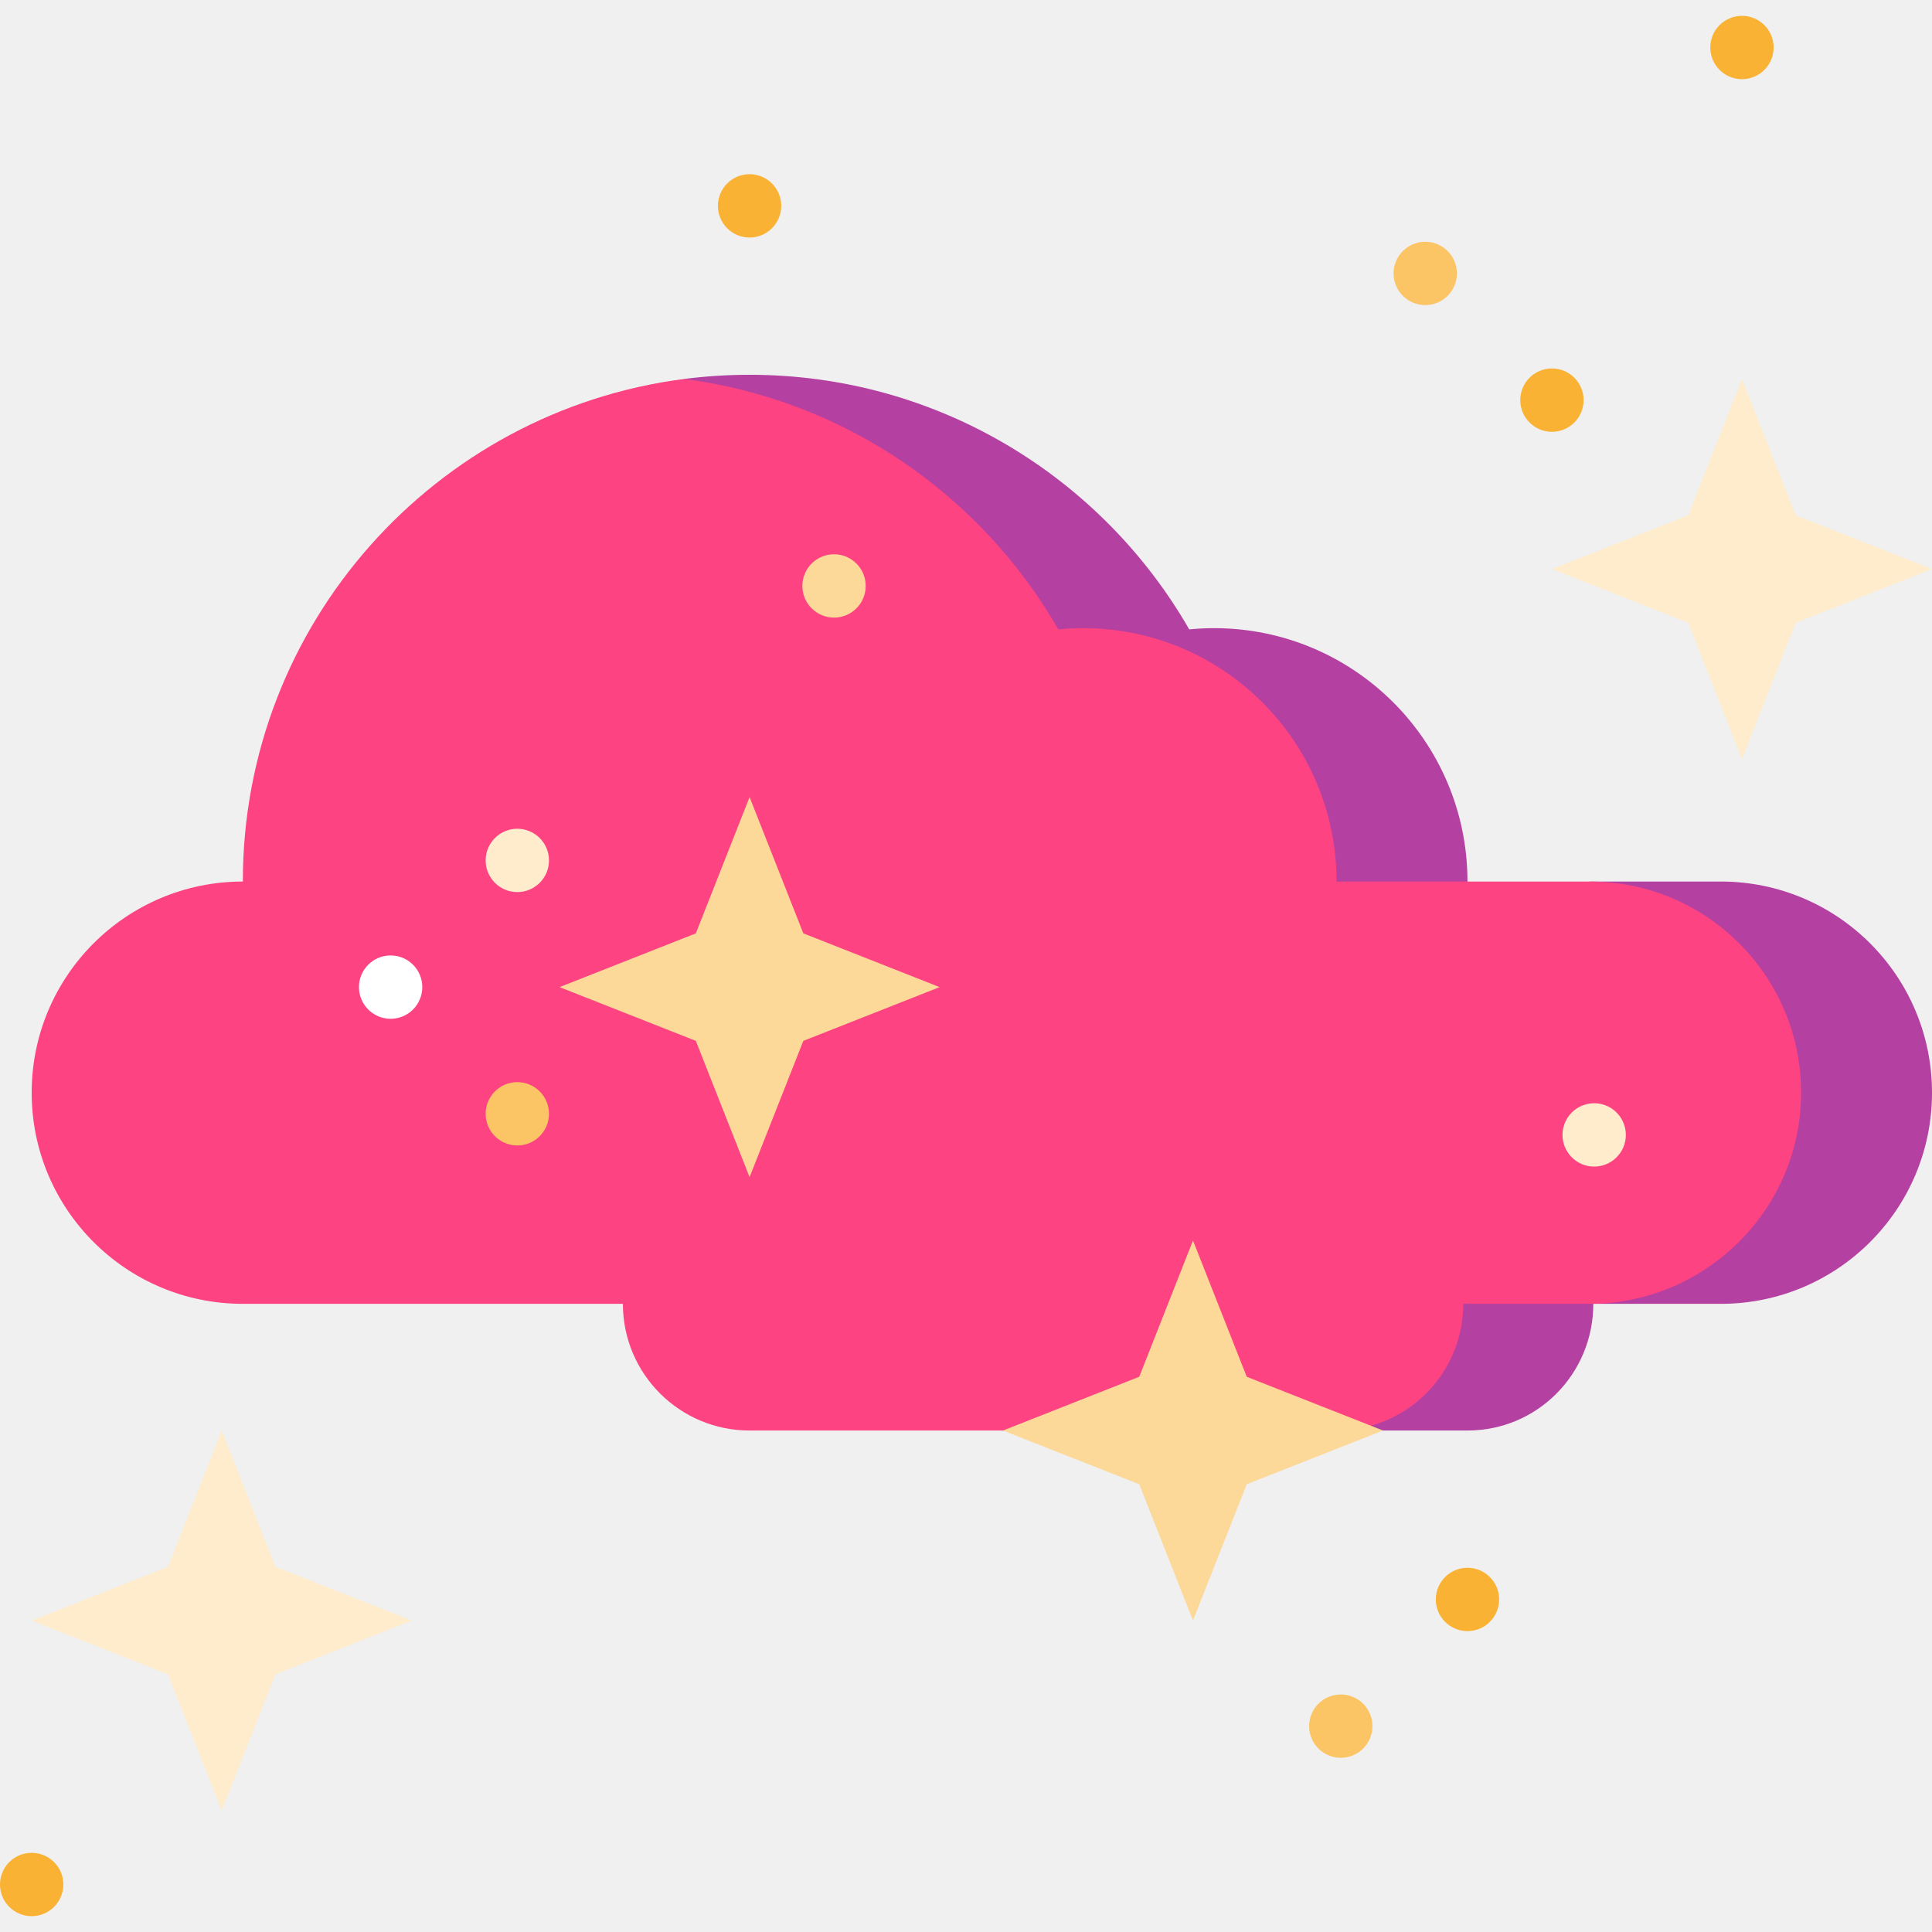
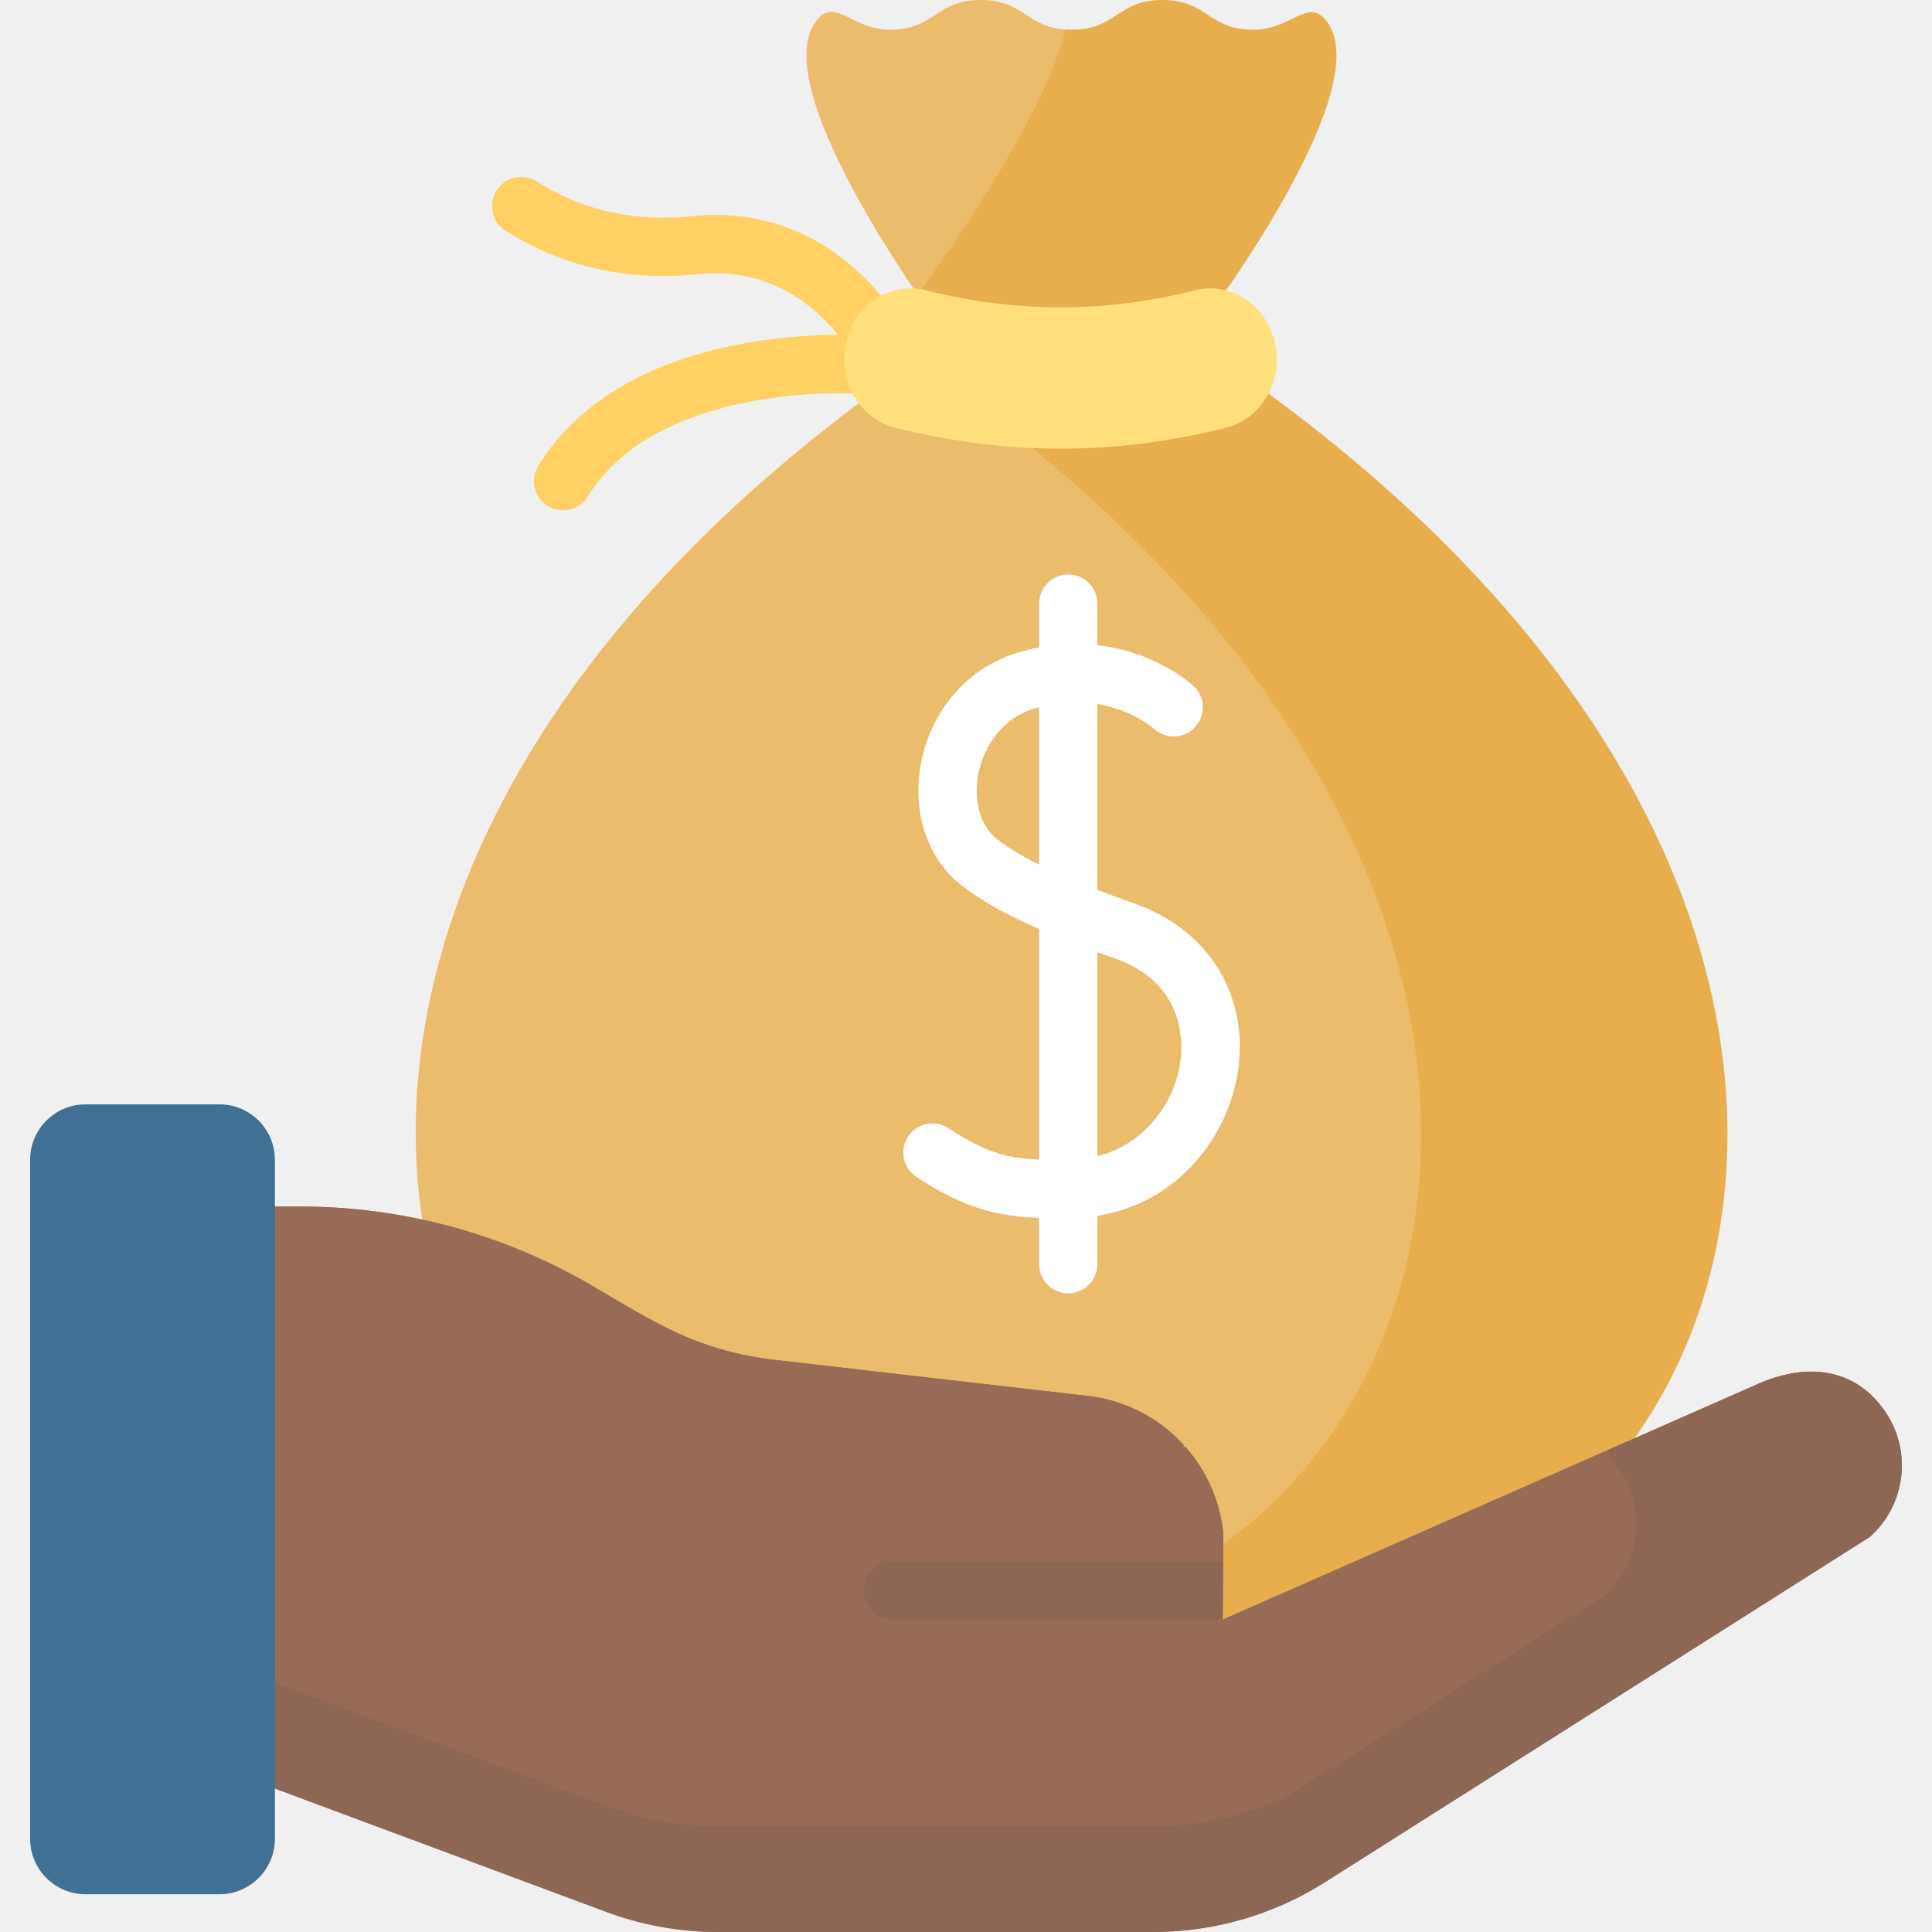
- <svg xmlns="http://www.w3.org/2000/svg" version="1.1" id="Layer_1" x="0px" y="0px" viewBox="0 0 512 512" style="enable-background:new 0 0 512 512;" xml:space="preserve">
+ <svg xmlns="http://www.w3.org/2000/svg" version="1.1" width="512" height="512" x="0" y="0" viewBox="0 0 512 512" style="enable-background:new 0 0 512 512" xml:space="preserve" class="">
  <g>
-     <path style="fill:#B440A1;" d="M388.896,233.617c0-37.088-30.06-67.148-67.148-67.148c-2.227,0-4.421,0.112-6.592,0.325   c-23.166-40.322-66.666-67.472-116.512-67.472c-5.887,0-11.684,0.38-17.358,1.108l172.916,278.674h34.693   c18.544,0,33.35-15.03,33.35-33.574L388.896,233.617z" />
-     <path style="fill:#B440A1;" d="M456.044,233.617h-34.693l0.895,111.913h33.798c30.899,0,55.956-25.057,55.956-55.956   S486.943,233.617,456.044,233.617z" />
+     <g>
+       <g>
+         <g>
+           <g>
+             <g>
+               <path d="m230.094 94.206c-2.373 0-4.714-1.089-6.229-3.148-7.026-9.546-19.528-20.497-39.201-18.396-23.161 2.467-40.361-4.904-50.713-11.521-3.595-2.298-4.646-7.075-2.349-10.67 2.297-3.596 7.076-4.646 10.67-2.349 8.269 5.284 22.052 11.171 40.756 9.175 28.388-3.014 45.567 14.118 53.282 24.603 2.529 3.436 1.793 8.273-1.644 10.802-1.379 1.014-2.982 1.504-4.572 1.504z" fill="#ffd064" data-original="#ffd064" style="" class="" />
+             </g>
+             <g>
+               <path d="m149.207 135.233c-1.379 0-2.773-.368-4.035-1.143-3.637-2.232-4.774-6.989-2.542-10.626 9.903-16.133 28.051-27.221 52.483-32.065 17.814-3.531 32.761-2.564 33.387-2.52 4.257.292 7.471 3.979 7.179 8.236-.292 4.254-3.988 7.444-8.227 7.18-.536-.036-52.996-3.146-71.654 27.252-1.458 2.377-3.995 3.686-6.591 3.686z" fill="#ffd064" data-original="#ffd064" style="" class="" />
+             </g>
+           </g>
+           <g>
+             <g>
+               <path d="m265.662 431.277c126.881 0 197.039-186.11-3.326-329.853-4.984-3.576-7.944-9.333-7.877-15.467.055-5.069 1.661-9.99 4.568-14.143 9.38-13.395 22.882-36.309 30.979-54.765 1.939-4.42-.836-9.174-6.023-9.174-12.035.001-12.035-7.875-24.07-7.875s-12.035 7.876-24.071 7.876c-10.256 0-14.464-8.824-19.45-2.406-14.542 18.716 35.266 84.533 35.266 84.533-219.974 144.61-149.047 341.275-19.171 341.275h33.175z" fill="#eabc6b" data-original="#eabc6b" style="" class="" />
+               <g>
+                 <path d="m315.54 90.002s50.547-65.604 36.012-84.423c-4.954-6.414-9.178 2.297-19.423 2.297-12.037-.001-12.037-7.876-24.074-7.876-12.036 0-12.036 7.875-24.072 7.875-.593 0-1.134-.033-1.671-.07-4.836 20.73-26.629 53.025-39.1 70.317 4.911 7.207 8.447 11.879 8.447 11.879-2.934 1.929-5.806 3.869-8.637 5.816 210.171 144.459 139.847 335.459 11.31 335.459h81.158c130.269.001 200.757-196.183-19.95-341.274z" fill="#e8ae4d" data-original="#e8ae4d" style="" />
+               </g>
+               <g>
+                 <path d="m324.939 113.336c-29.371 7.418-58.388 7.418-87.764 0-10.224-2.582-16.02-14.079-12.341-24.53.041-.117.082-.234.123-.351 3.085-8.762 11.834-13.679 20.409-11.526 24.05 6.038 47.324 6.04 71.381 0 8.575-2.153 17.324 2.764 20.409 11.526.041.117.082.234.123.351 3.68 10.451-2.116 21.948-12.34 24.53z" fill="#ffe07d" data-original="#ffe07d" style="" class="" />
+               </g>
+             </g>
+           </g>
+         </g>
+         <g>
+           <g>
+             <g>
+               <g>
+                 <g>
+                   <g>
+                     <g>
+                       <g>
+                         <g>
+                           <g>
+                             <g>
+                               <g>
+                                 <g>
+                                   <path d="m48.777 465.019 111.856 41.634c9.5 3.536 19.555 5.347 29.692 5.347h115.276c16.132 0 31.932-4.584 45.559-13.219l144.337-91.46c9.523-8.456 11.288-22.666 4.124-33.195-7.839-11.52-20.806-13.522-35.075-6.775l-140.526 61.874.166-22.799c-1.861-18.714-16.27-33.733-34.89-36.367l-85.576-9.853c-19.741-2.793-29.605-9.409-46.815-19.476-23.495-13.744-50.225-20.988-77.445-20.988h-30.683z" fill="#986b57" data-original="#ffddce" style="" class="" />
+                                 </g>
+                                 <path d="m153.84 484.469c9.987 3.717 20.558 5.621 31.214 5.621h121.186c12.902 0 25.598-2.796 37.243-8.127l84.739-53.696c7.873-4.989 12.871-13.673 12.615-22.99-.136-4.941-1.646-9.887-4.605-14.235 0 0-2.58-4.421-5.231-8.921l-106.981 47.104.166-22.799c-1.861-18.714-16.27-33.733-34.89-36.367l-85.576-9.853c-19.741-2.793-29.605-9.409-46.815-19.476-23.495-13.744-50.225-20.988-77.445-20.988h-30.683v125.621z" fill="#986b57" data-original="#ffddce" style="" class="" />
+                                 <path d="m499.62 374.126c-7.839-11.52-20.806-13.522-35.075-6.775l-38.653 17.019c1.872 2.963 3.361 5.328 3.361 5.328 7.164 10.529 5.399 24.739-4.124 33.195l-84.103 53.292c-11.077 5.071-23.154 7.731-35.427 7.731h-115.274c-10.137 0-20.192-1.811-29.692-5.347l-111.856-41.635v28.084l111.856 41.635c9.5 3.536 19.555 5.347 29.692 5.347h94.182 21.095c16.132 0 31.932-4.584 45.559-13.219l144.337-91.46c9.521-8.456 11.287-22.667 4.122-33.195z" fill="#8e6654" data-original="#ffcbbe" style="" class="" />
+                                 <g>
+                                   <path d="m313.694 382.938-.004.55.363-.16c-.118-.132-.24-.259-.359-.39z" fill="#f5dbcc" data-original="#f5dbcc" style="" class="" />
+                                 </g>
+                                 <g>
+                                   <g>
+                                     <g>
+                                       <path d="m324.019 429.211h-87.379c-4.267 0-7.726-3.458-7.726-7.726s3.458-7.726 7.726-7.726h87.492z" fill="#8e6654" data-original="#ffcbbe" style="" class="" />
+                                     </g>
+                                   </g>
+                                 </g>
+                               </g>
+                             </g>
+                             <path d="m72.846 487.299c0 8.116-6.579 14.695-14.695 14.695h-35.466c-8.116 0-14.695-6.579-14.695-14.695v-179.936c0-8.116 6.579-14.695 14.695-14.695h35.466c8.116 0 14.695 6.579 14.695 14.695z" fill="#407093" data-original="#407093" style="" class="" />
+                           </g>
+                         </g>
+                       </g>
+                     </g>
+                   </g>
+                 </g>
+               </g>
+             </g>
+           </g>
+         </g>
+       </g>
+       <path d="m300.616 239.427c-3.538-1.251-6.794-2.447-9.798-3.602v-49.26c9.138 1.515 14.624 6.242 15.026 6.599 3.139 2.854 7.995 2.644 10.875-.479 2.893-3.137 2.696-8.023-.441-10.917-.543-.503-10.005-9.027-25.461-10.807v-10.985c0-4.267-3.458-7.726-7.726-7.726s-7.726 3.458-7.726 7.726v11.611c-1.863.357-3.771.811-5.732 1.401-13.106 3.947-22.902 15.185-25.567 29.326-2.418 12.832 1.65 25.173 10.618 32.207 5.148 4.038 11.63 7.735 20.681 11.687v61.102c-8.941-.375-14.432-2.059-24.029-8.336-3.571-2.335-8.358-1.335-10.694 2.236-2.336 3.57-1.335 8.358 2.236 10.694 12.612 8.251 21.043 10.403 32.487 10.848v12.264c0 4.267 3.458 7.726 7.726 7.726s7.726-3.458 7.726-7.726v-12.807c21.688-3.519 34.344-21.074 37.096-37.45 3.442-20.461-7.275-38.254-27.297-45.332zm-36.396-17.065c-4.411-3.459-6.314-10.045-4.968-17.187 1.247-6.623 5.801-14.67 14.839-17.392.43-.13.853-.242 1.276-.355v41.733c-4.627-2.309-8.255-4.531-11.147-6.799zm48.457 59.833c-1.705 10.139-9.147 20.963-21.859 24.221v-54.094c1.503.55 3.039 1.105 4.647 1.673 19.227 6.796 18.035 23.303 17.212 28.2z" fill="#ffffff" data-original="#ffffff" style="" class="" />
+     </g>
  </g>
-   <path style="fill:#FA9647;" d="M422.246,345.53C421.877,345.552,422.615,345.53,422.246,345.53L422.246,345.53z" />
-   <path style="fill:#FE4382;" d="M477.307,289.574c0-30.899-25.057-55.956-55.956-55.956h-32.455h-34.693  c0-37.088-30.06-67.148-67.148-67.148c-2.227,0-4.421,0.112-6.592,0.325c-20.435-35.566-56.695-60.892-99.177-66.364  C115.315,108.947,64.35,165.34,64.35,233.617c-30.899,0-55.956,25.057-55.956,55.956S33.451,345.53,64.35,345.53h100.721  c0,18.544,15.03,33.574,33.574,33.574h155.558c18.544,0,33.574-15.03,33.574-33.574h34.469  C452.63,344.948,477.307,320.104,477.307,289.574z" />
-   <circle style="fill:#FCD999;" cx="221.027" cy="155.279" r="8.393" />
-   <circle style="fill:#FEECCC;" cx="422.47" cy="300.765" r="8.393" />
-   <circle style="fill:#FBC566;" cx="137.093" cy="295.169" r="8.393" />
-   <circle style="fill:#FEECCC;" cx="137.093" cy="228.022" r="8.393" />
-   <circle style="fill:#FFFFFF;" cx="103.519" cy="261.596" r="8.393" />
-   <circle style="fill:#F9B233;" cx="388.896" cy="423.869" r="8.393" />
-   <circle style="fill:#FBC566;" cx="355.322" cy="457.443" r="8.393" />
-   <g>
-     <circle style="fill:#F9B233;" cx="198.645" cy="54.557" r="8.393" />
-     <circle style="fill:#F9B233;" cx="8.393" cy="499.41" r="8.393" />
-     <circle style="fill:#F9B233;" cx="411.279" cy="106.037" r="8.393" />
-   </g>
-   <circle style="fill:#FBC566;" cx="377.705" cy="72.463" r="8.393" />
-   <circle style="fill:#F9B233;" cx="461.639" cy="12.59" r="8.393" />
-   <polygon style="fill:#FEECCC;" points="58.754,379.104 72.998,415.22 109.115,429.465 72.998,443.709 58.754,479.825 44.51,443.709   8.393,429.465 44.51,415.22 " />
-   <g>
-     <polygon style="fill:#FCD999;" points="316.153,328.743 330.397,364.86 366.514,379.104 330.397,393.348 316.153,429.465    301.909,393.348 265.792,379.104 301.909,364.86  " />
-     <polygon style="fill:#FCD999;" points="198.645,211.235 212.889,247.351 249.005,261.596 212.889,275.84 198.645,311.956    184.401,275.84 148.284,261.596 184.401,247.351  " />
-   </g>
-   <polygon style="fill:#FEECCC;" points="461.639,100.442 475.884,136.558 512,150.802 475.884,165.046 461.639,201.163   447.395,165.046 411.279,150.802 447.395,136.558 " />
-   <g>
- </g>
-   <g>
- </g>
-   <g>
- </g>
-   <g>
- </g>
-   <g>
- </g>
-   <g>
- </g>
-   <g>
- </g>
-   <g>
- </g>
-   <g>
- </g>
-   <g>
- </g>
-   <g>
- </g>
-   <g>
- </g>
-   <g>
- </g>
-   <g>
- </g>
-   <g>
- </g>
</svg>
